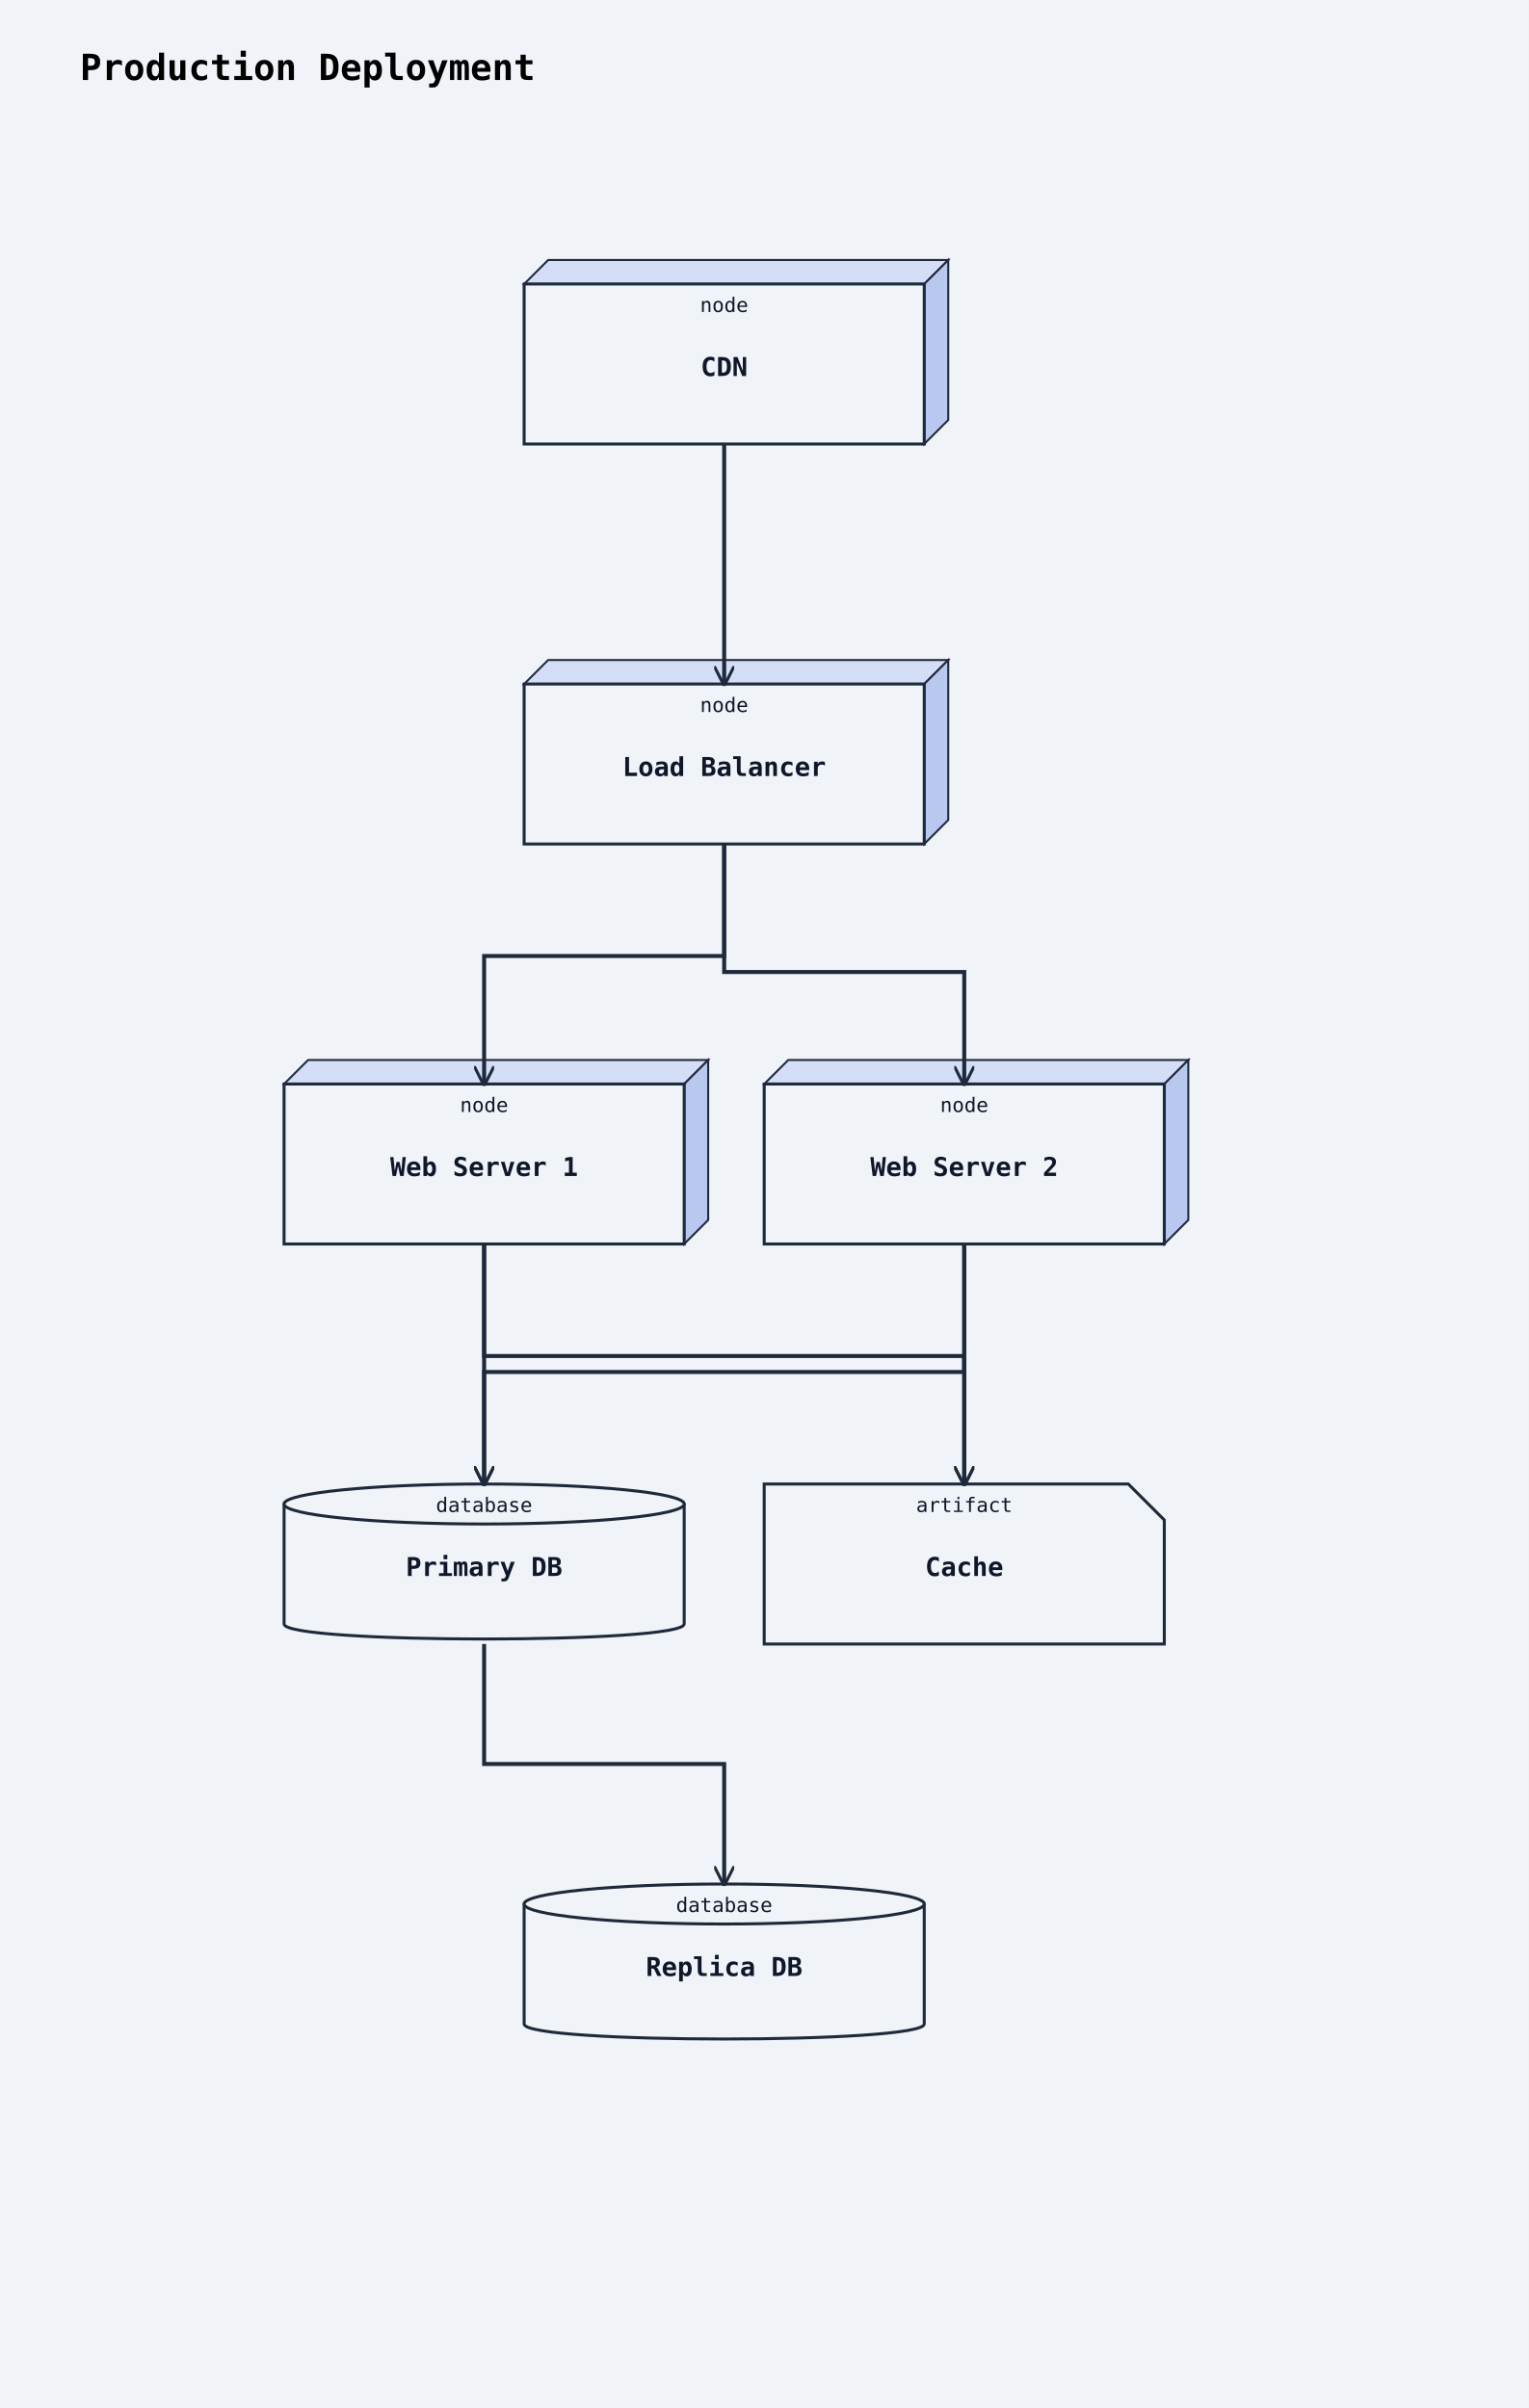
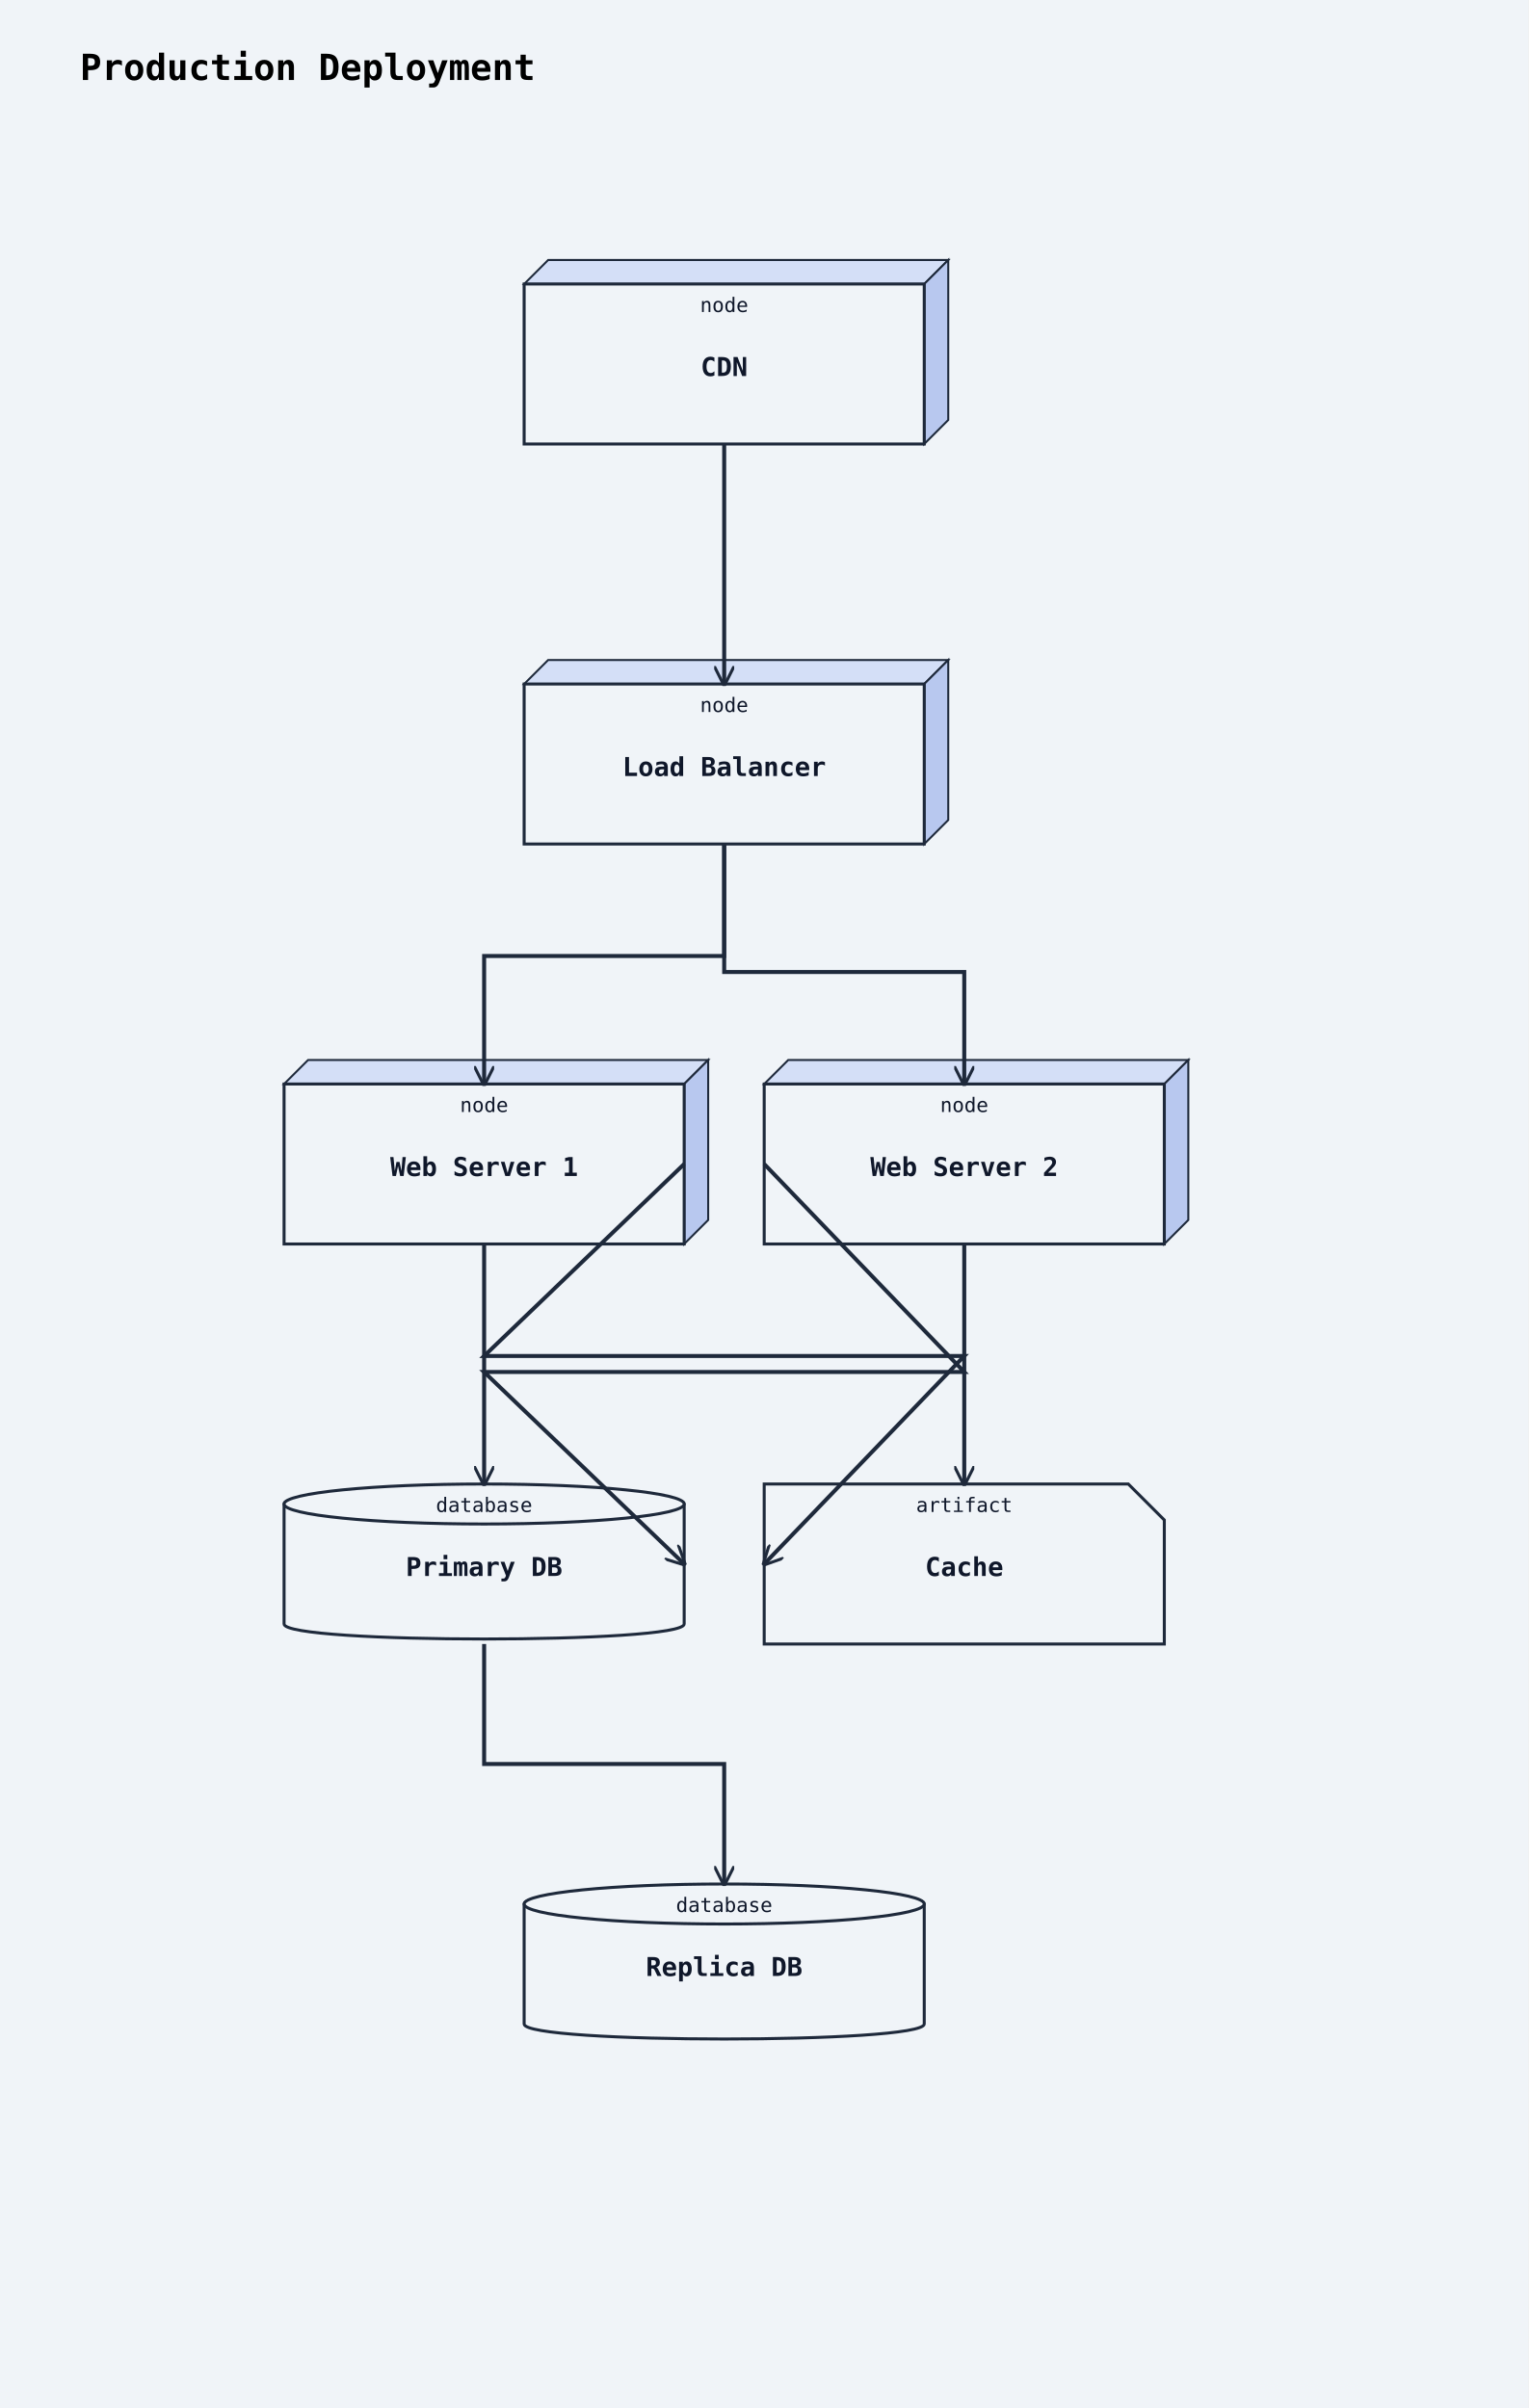
<svg xmlns="http://www.w3.org/2000/svg" width="764" height="1204" viewBox="0 0 764 1204">
  <rect width="100%" height="100%" fill="#f0f4f8" />
  <defs>
    <marker id="arrow-open" viewBox="0 0 10 10" refX="9" refY="5" markerWidth="10" markerHeight="10" markerUnits="userSpaceOnUse" orient="auto-start-reverse">
      <path d="M0,0 L10,5 L0,10" fill="none" stroke="#1e293b" stroke-width="1.5" />
    </marker>
    <marker id="arrow-triangle" viewBox="0 0 12 12" refX="11" refY="6" markerWidth="12" markerHeight="12" markerUnits="userSpaceOnUse" orient="auto-start-reverse">
      <polygon points="0,0 12,6 0,12" fill="#ffffff" stroke="#1e293b" stroke-width="1.5" fill-rule="nonzero" />
    </marker>
    <marker id="arrow-diamond-filled" viewBox="0 0 14 10" refX="13" refY="5" markerWidth="14" markerHeight="10" markerUnits="userSpaceOnUse" orient="auto-start-reverse">
      <path d="M0,5 L7,0 L14,5 L7,10 z" fill="#1e293b" stroke="#1e293b" stroke-width="1" />
    </marker>
    <marker id="arrow-diamond-open" viewBox="0 0 14 10" refX="13" refY="5" markerWidth="14" markerHeight="10" markerUnits="userSpaceOnUse" orient="auto-start-reverse">
      <path d="M0,5 L7,0 L14,5 L7,10 z" fill="#ffffff" stroke="#1e293b" stroke-width="1" />
    </marker>
  </defs>
  <text x="40" y="40" font-family="monospace" font-size="18" font-weight="600">Production Deployment</text>
  <polygon points="262,142 274,130 474,130 462,142" fill="#d4dff7" stroke="#1e293b" stroke-width="1" />
  <polygon points="462,142 474,130 474,210 462,222" fill="#b8c8ef" stroke="#1e293b" stroke-width="1" />
  <rect class="uml-node uml-deployment-shape" data-uml-kind="node" x="262" y="142" width="200" height="80" fill="#f0f4f8" stroke="#1e293b" stroke-width="1.5" />
  <text x="362" y="188" text-anchor="middle" font-family="monospace" font-size="13" font-weight="600" fill="#0f172a">CDN</text>
  <text x="362" y="156" text-anchor="middle" font-family="monospace" font-size="10" fill="#0f172a">node</text>
  <polygon points="262,342 274,330 474,330 462,342" fill="#d4dff7" stroke="#1e293b" stroke-width="1" />
  <polygon points="462,342 474,330 474,410 462,422" fill="#b8c8ef" stroke="#1e293b" stroke-width="1" />
  <rect class="uml-node uml-deployment-shape" data-uml-kind="node" x="262" y="342" width="200" height="80" fill="#f0f4f8" stroke="#1e293b" stroke-width="1.5" />
  <text x="362" y="388" text-anchor="middle" font-family="monospace" font-size="13" font-weight="600" fill="#0f172a">Load Balancer</text>
  <text x="362" y="356" text-anchor="middle" font-family="monospace" font-size="10" fill="#0f172a">node</text>
  <polygon points="142,542 154,530 354,530 342,542" fill="#d4dff7" stroke="#1e293b" stroke-width="1" />
  <polygon points="342,542 354,530 354,610 342,622" fill="#b8c8ef" stroke="#1e293b" stroke-width="1" />
  <rect class="uml-node uml-deployment-shape" data-uml-kind="node" x="142" y="542" width="200" height="80" fill="#f0f4f8" stroke="#1e293b" stroke-width="1.5" />
  <text x="242" y="588" text-anchor="middle" font-family="monospace" font-size="13" font-weight="600" fill="#0f172a">Web Server 1</text>
  <text x="242" y="556" text-anchor="middle" font-family="monospace" font-size="10" fill="#0f172a">node</text>
  <polygon points="382,542 394,530 594,530 582,542" fill="#d4dff7" stroke="#1e293b" stroke-width="1" />
  <polygon points="582,542 594,530 594,610 582,622" fill="#b8c8ef" stroke="#1e293b" stroke-width="1" />
  <rect class="uml-node uml-deployment-shape" data-uml-kind="node" x="382" y="542" width="200" height="80" fill="#f0f4f8" stroke="#1e293b" stroke-width="1.5" />
  <text x="482" y="588" text-anchor="middle" font-family="monospace" font-size="13" font-weight="600" fill="#0f172a">Web Server 2</text>
  <text x="482" y="556" text-anchor="middle" font-family="monospace" font-size="10" fill="#0f172a">node</text>
  <path class="uml-node uml-deployment-shape" data-uml-kind="database" d="M142,752 C142,742 342,742 342,752 L342,812 C342,822 142,822 142,812 Z" fill="#f0f4f8" stroke="#1e293b" stroke-width="1.5" />
  <ellipse cx="242" cy="752" rx="100" ry="10" fill="#f0f4f8" stroke="#1e293b" stroke-width="1.5" />
  <text x="242" y="788" text-anchor="middle" font-family="monospace" font-size="13" font-weight="600" fill="#0f172a">Primary DB</text>
  <text x="242" y="756" text-anchor="middle" font-family="monospace" font-size="10" fill="#0f172a">database</text>
  <path class="uml-node uml-deployment-shape" data-uml-kind="database" d="M262,952 C262,942 462,942 462,952 L462,1012 C462,1022 262,1022 262,1012 Z" fill="#f0f4f8" stroke="#1e293b" stroke-width="1.5" />
  <ellipse cx="362" cy="952" rx="100" ry="10" fill="#f0f4f8" stroke="#1e293b" stroke-width="1.5" />
  <text x="362" y="988" text-anchor="middle" font-family="monospace" font-size="13" font-weight="600" fill="#0f172a">Replica DB</text>
  <text x="362" y="956" text-anchor="middle" font-family="monospace" font-size="10" fill="#0f172a">database</text>
  <path class="uml-node uml-deployment-shape" data-uml-kind="artifact" d="M382,742 H564 L582 760 V822 H382 Z" fill="#f0f4f8" stroke="#1e293b" stroke-width="1.5" />
  <text x="482" y="788" text-anchor="middle" font-family="monospace" font-size="13" font-weight="600" fill="#0f172a">Cache</text>
  <text x="482" y="756" text-anchor="middle" font-family="monospace" font-size="10" fill="#0f172a">artifact</text>
  <polyline class="uml-relation" data-uml-from="CDN" data-uml-to="LB" data-uml-arrow="--&gt;" points="362,222 362,282 362,342" fill="none" stroke="#1e293b" stroke-width="2" marker-end="url(#arrow-open)" />
  <polyline class="uml-relation" data-uml-from="LB" data-uml-to="WS1" data-uml-arrow="--&gt;" points="362,422 362,478 242,478 242,542" fill="none" stroke="#1e293b" stroke-width="2" marker-end="url(#arrow-open)" />
  <polyline class="uml-relation" data-uml-from="LB" data-uml-to="WS2" data-uml-arrow="--&gt;" points="362,422 362,486 482,486 482,542" fill="none" stroke="#1e293b" stroke-width="2" marker-end="url(#arrow-open)" />
  <polyline class="uml-relation" data-uml-from="WS1" data-uml-to="PDB" data-uml-arrow="--&gt;" points="242,622 242,670 242,742" fill="none" stroke="#1e293b" stroke-width="2" marker-end="url(#arrow-open)" />
-   <polyline class="uml-relation" data-uml-from="WS2" data-uml-to="PDB" data-uml-arrow="--&gt;" points="482,622 482,686 242,686 242,742" fill="none" stroke="#1e293b" stroke-width="2" marker-end="url(#arrow-open)" />
-   <polyline class="uml-relation" data-uml-from="WS1" data-uml-to="Cache" data-uml-arrow="--&gt;" points="242,622 242,678 482,678 482,742" fill="none" stroke="#1e293b" stroke-width="2" marker-end="url(#arrow-open)" />
+   <polyline class="uml-relation" data-uml-from="WS2" data-uml-to="PDB" data-uml-arrow="--&gt;" points="382,582 482,686 242,686 342,782" fill="none" stroke="#1e293b" stroke-width="2" marker-end="url(#arrow-open)" />
+   <polyline class="uml-relation" data-uml-from="WS1" data-uml-to="Cache" data-uml-arrow="--&gt;" points="342,582 242,678 482,678 382,782" fill="none" stroke="#1e293b" stroke-width="2" marker-end="url(#arrow-open)" />
  <polyline class="uml-relation" data-uml-from="WS2" data-uml-to="Cache" data-uml-arrow="--&gt;" points="482,622 482,694 482,742" fill="none" stroke="#1e293b" stroke-width="2" marker-end="url(#arrow-open)" />
  <polyline class="uml-relation" data-uml-from="PDB" data-uml-to="RDB" data-uml-arrow="--&gt;" points="242,822 242,882 362,882 362,942" fill="none" stroke="#1e293b" stroke-width="2" marker-end="url(#arrow-open)" />
</svg>
